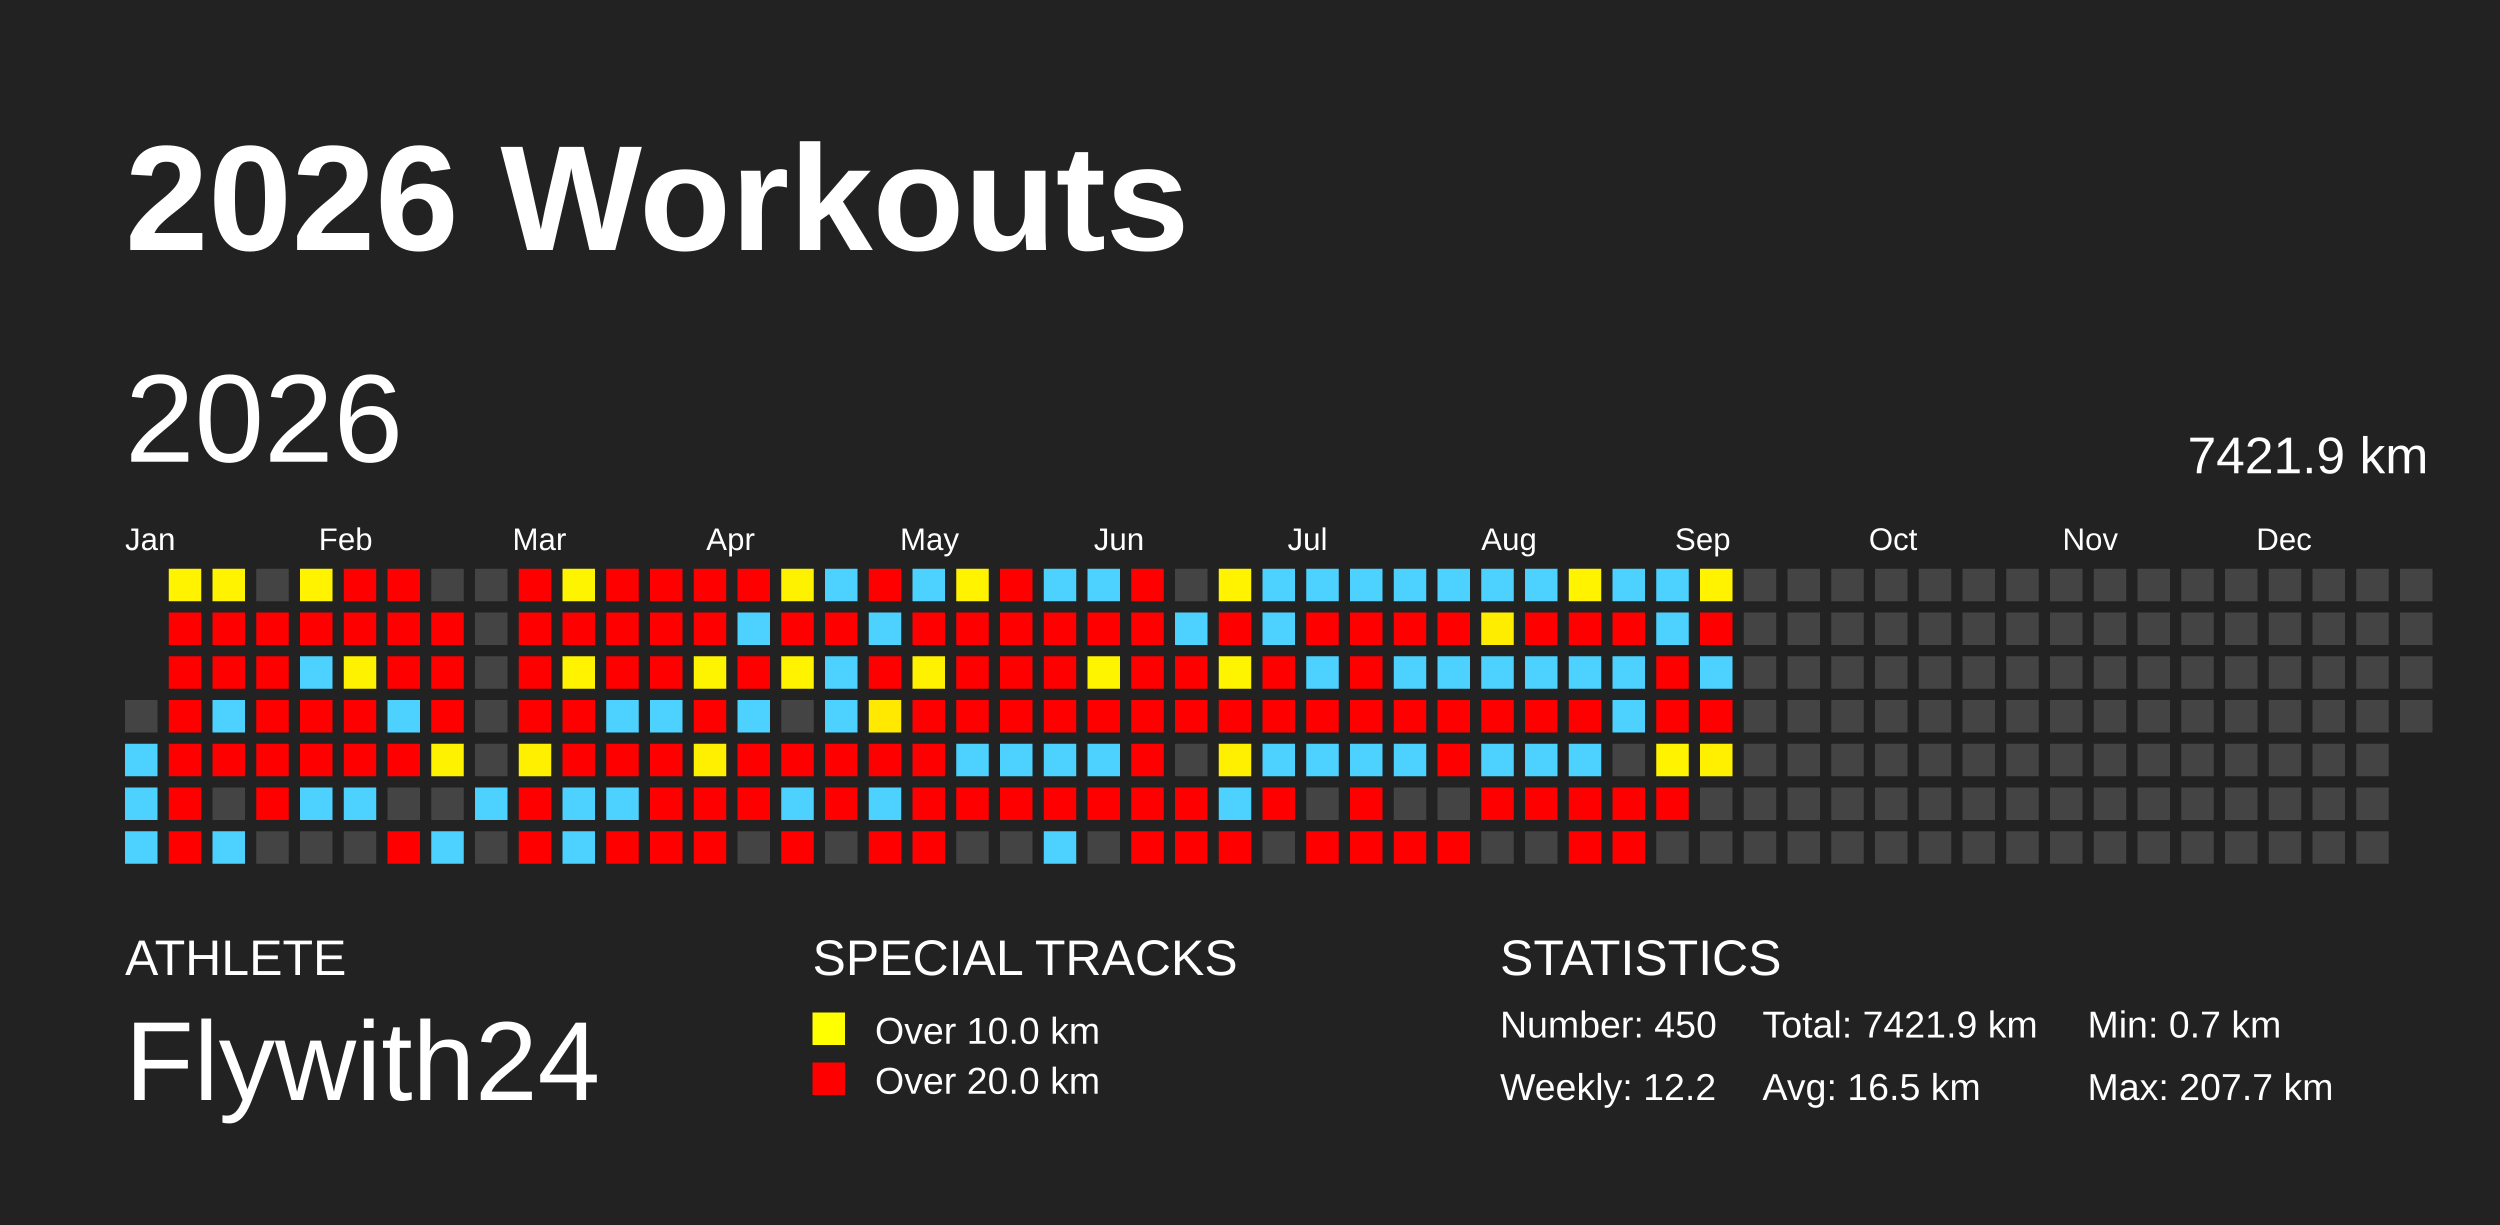
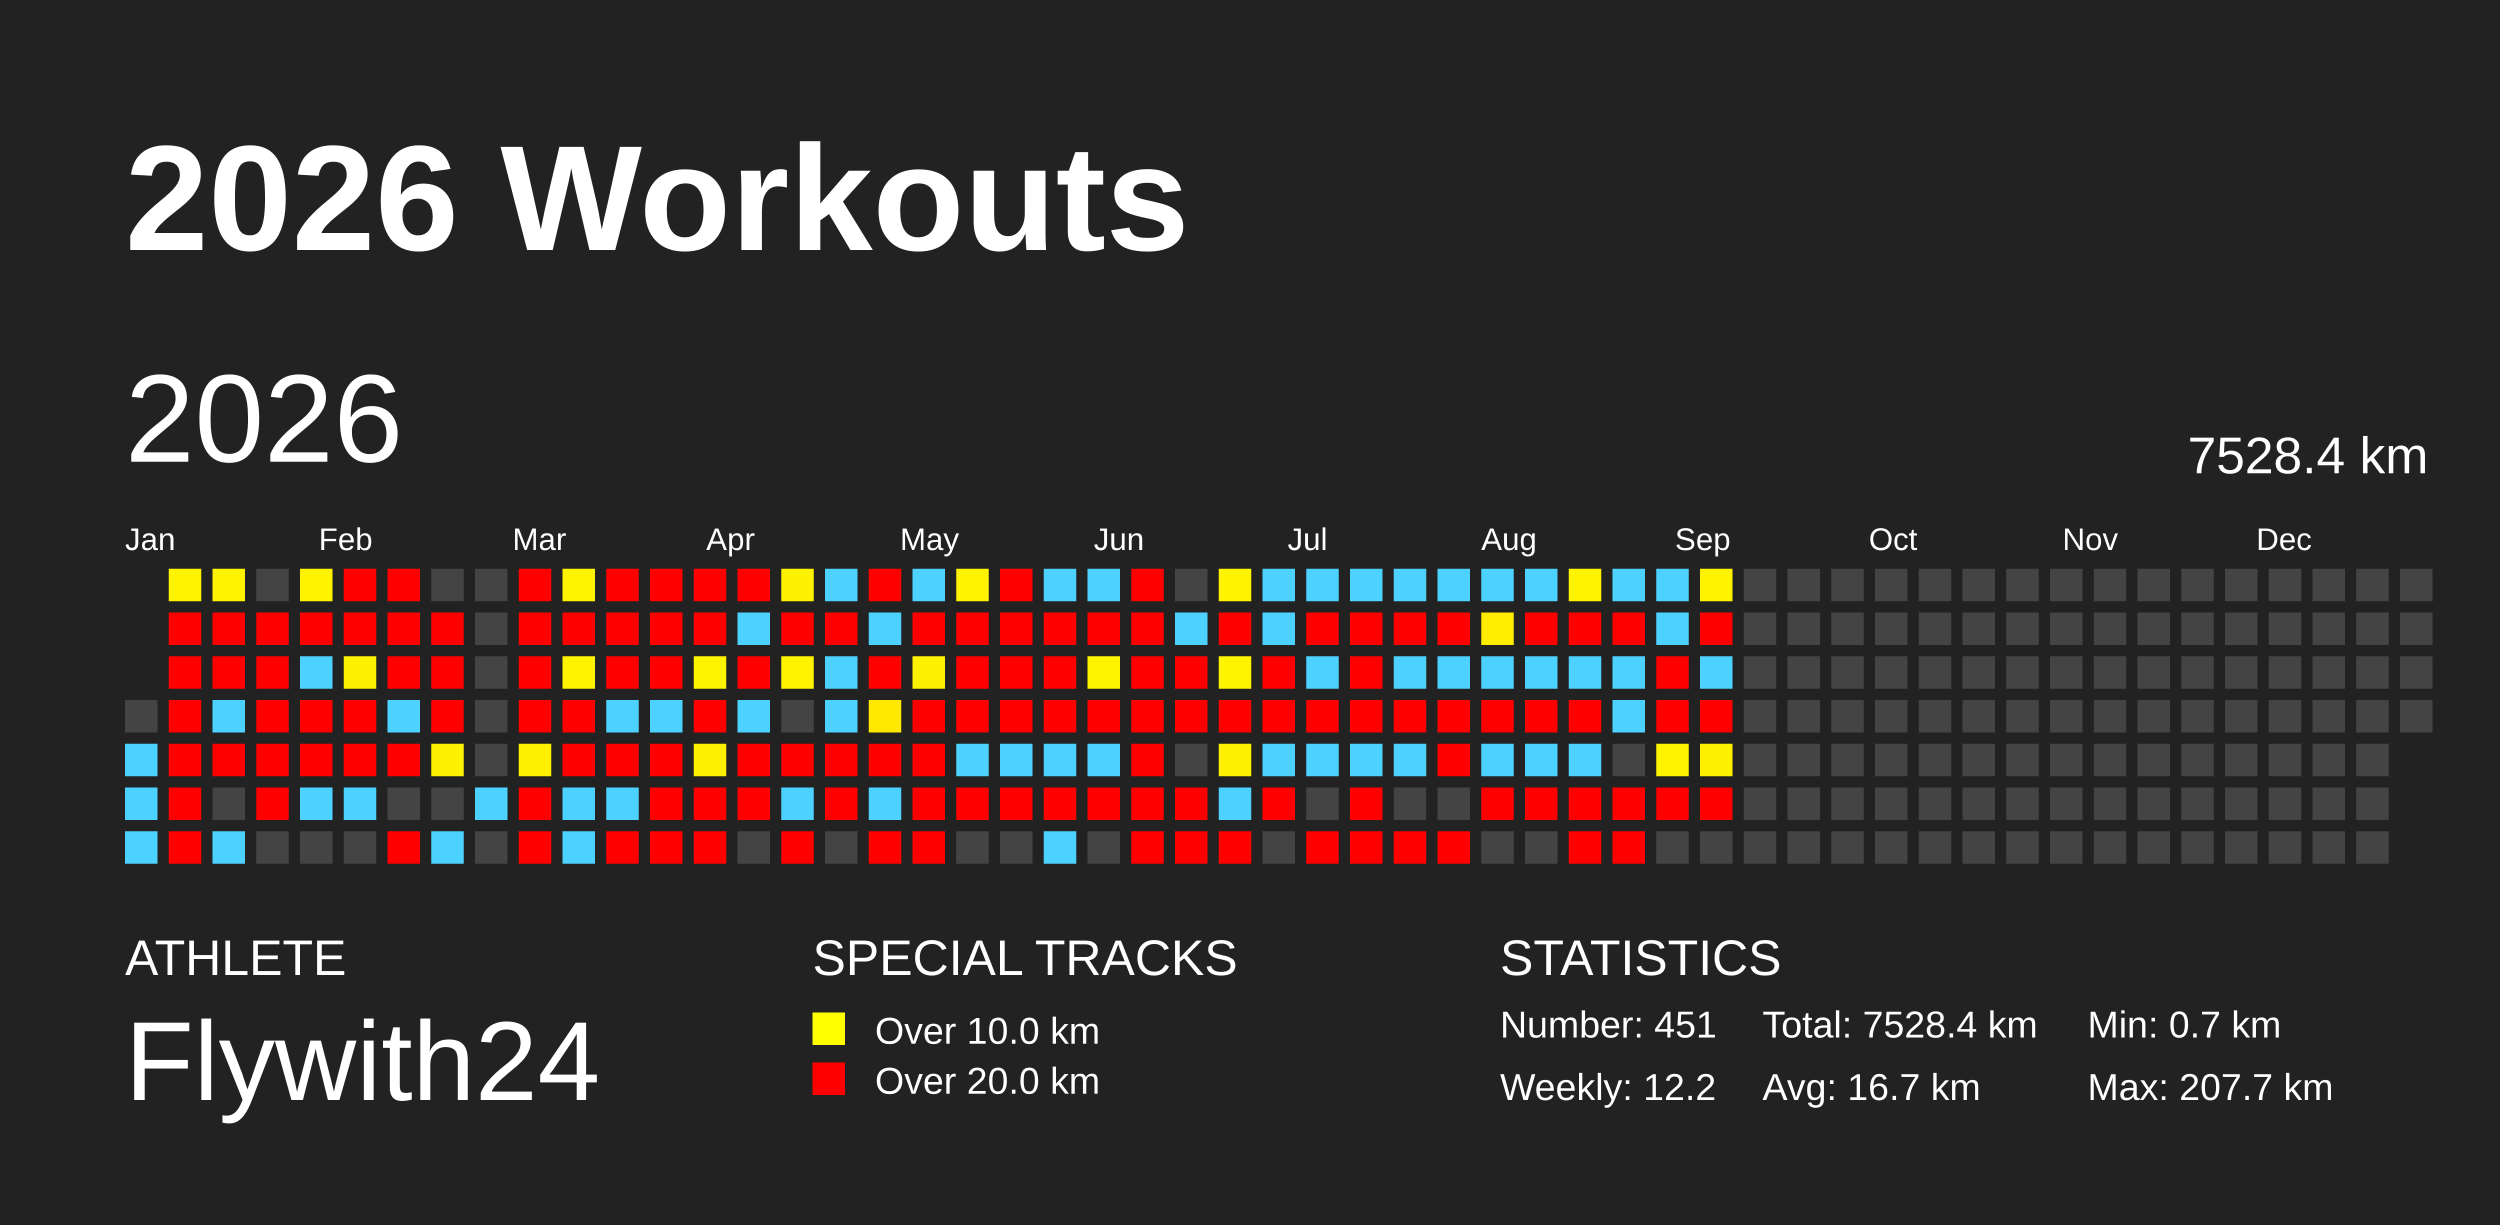
<svg xmlns="http://www.w3.org/2000/svg" baseProfile="full" height="98mm" version="1.1" viewBox="0,0,200,98" width="200mm">
  <defs />
  <rect fill="#222222" height="98" width="200" x="0" y="0" />
  <text fill="#FFFFFF" style="font-size:12px; font-family:Arial; font-weight:bold;" x="10" y="20">2026 Workouts</text>
  <text fill="#FFFFFF" style="font-size:4px; font-family:Arial" x="10" y="78">ATHLETE</text>
  <text fill="#FFFFFF" style="font-size:9px; font-family:Arial" x="10" y="88">Flywith24</text>
  <text fill="#FFFFFF" style="font-size:4px; font-family:Arial" x="65" y="78">SPECIAL TRACKS</text>
  <rect fill="yellow" height="2.6" width="2.6" x="65" y="81" />
  <text fill="#FFFFFF" style="font-size:3px; font-family:Arial" x="70" y="83.5">Over 10.0 km</text>
  <rect fill="red" height="2.6" width="2.6" x="65" y="85" />
  <text fill="#FFFFFF" style="font-size:3px; font-family:Arial" x="70" y="87.5">Over 20.0 km</text>
  <text fill="#FFFFFF" style="font-size:4px; font-family:Arial" x="120" y="78">STATISTICS</text>
-   <text fill="#FFFFFF" style="font-size:3px; font-family:Arial" x="120" y="83">Number: 450</text>
+   <text fill="#FFFFFF" style="font-size:3px; font-family:Arial" x="120" y="83">Number: 451</text>
  <text fill="#FFFFFF" style="font-size:3px; font-family:Arial" x="120" y="88">Weekly: 12.2</text>
-   <text fill="#FFFFFF" style="font-size:3px; font-family:Arial" x="141" y="83">Total: 7421.9 km</text>
-   <text fill="#FFFFFF" style="font-size:3px; font-family:Arial" x="141" y="88">Avg: 16.5 km</text>
+   <text fill="#FFFFFF" style="font-size:3px; font-family:Arial" x="141" y="83">Total: 7528.4 km</text>
+   <text fill="#FFFFFF" style="font-size:3px; font-family:Arial" x="141" y="88">Avg: 16.7 km</text>
  <text fill="#FFFFFF" style="font-size:3px; font-family:Arial" x="167" y="83">Min: 0.7 km</text>
  <text fill="#FFFFFF" style="font-size:3px; font-family:Arial" x="167" y="88">Max: 207.7 km</text>
  <text dominant-baseline="hanging" fill="#FFFFFF" style="font-size:10.0px; font-family:Arial;" x="10" y="30">2026</text>
-   <text dominant-baseline="hanging" fill="#FFFFFF" style="font-size:4.125px; font-family:Arial;" x="175" y="35">7421.9 km</text>
+   <text dominant-baseline="hanging" fill="#FFFFFF" style="font-size:4.125px; font-family:Arial;" x="175" y="35">7528.4 km</text>
  <text fill="#FFFFFF" style="font-size:2.5px; font-family:Arial" x="10.0" y="44">Jan</text>
  <text fill="#FFFFFF" style="font-size:2.5px; font-family:Arial" x="25.5" y="44">Feb</text>
  <text fill="#FFFFFF" style="font-size:2.5px; font-family:Arial" x="41.0" y="44">Mar</text>
  <text fill="#FFFFFF" style="font-size:2.5px; font-family:Arial" x="56.5" y="44">Apr</text>
  <text fill="#FFFFFF" style="font-size:2.5px; font-family:Arial" x="72.0" y="44">May</text>
  <text fill="#FFFFFF" style="font-size:2.5px; font-family:Arial" x="87.5" y="44">Jun</text>
  <text fill="#FFFFFF" style="font-size:2.5px; font-family:Arial" x="103.0" y="44">Jul</text>
  <text fill="#FFFFFF" style="font-size:2.5px; font-family:Arial" x="118.5" y="44">Aug</text>
  <text fill="#FFFFFF" style="font-size:2.5px; font-family:Arial" x="134.0" y="44">Sep</text>
  <text fill="#FFFFFF" style="font-size:2.5px; font-family:Arial" x="149.5" y="44">Oct</text>
  <text fill="#FFFFFF" style="font-size:2.5px; font-family:Arial" x="165.0" y="44">Nov</text>
  <text fill="#FFFFFF" style="font-size:2.5px; font-family:Arial" x="180.5" y="44">Dec</text>
  <rect fill="#444444" height="2.6" width="2.6" x="10.0" y="56.0" />
  <rect fill="#4dd2ff" height="2.6" width="2.6" x="10.0" y="59.5" />
  <rect fill="#4dd2ff" height="2.6" width="2.6" x="10.0" y="63.0" />
  <rect fill="#4dd2ff" height="2.6" width="2.6" x="10.0" y="66.5" />
  <rect fill="#fff300" height="2.6" width="2.6" x="13.5" y="45.5" />
  <rect fill="red" height="2.6" width="2.6" x="13.5" y="49.0" />
  <rect fill="red" height="2.6" width="2.6" x="13.5" y="52.5" />
  <rect fill="red" height="2.6" width="2.6" x="13.5" y="56.0" />
  <rect fill="red" height="2.6" width="2.6" x="13.5" y="59.5" />
  <rect fill="red" height="2.6" width="2.6" x="13.5" y="63.0" />
  <rect fill="red" height="2.6" width="2.6" x="13.5" y="66.5" />
  <rect fill="#fff300" height="2.6" width="2.6" x="17.0" y="45.5" />
  <rect fill="red" height="2.6" width="2.6" x="17.0" y="49.0" />
  <rect fill="red" height="2.6" width="2.6" x="17.0" y="52.5" />
  <rect fill="#4dd2ff" height="2.6" width="2.6" x="17.0" y="56.0" />
  <rect fill="red" height="2.6" width="2.6" x="17.0" y="59.5" />
  <rect fill="#444444" height="2.6" width="2.6" x="17.0" y="63.0" />
  <rect fill="#4dd2ff" height="2.6" width="2.6" x="17.0" y="66.5" />
  <rect fill="#444444" height="2.6" width="2.6" x="20.5" y="45.5" />
  <rect fill="red" height="2.6" width="2.6" x="20.5" y="49.0" />
  <rect fill="red" height="2.6" width="2.6" x="20.5" y="52.5" />
  <rect fill="red" height="2.6" width="2.6" x="20.5" y="56.0" />
  <rect fill="red" height="2.6" width="2.6" x="20.5" y="59.5" />
  <rect fill="red" height="2.6" width="2.6" x="20.5" y="63.0" />
  <rect fill="#444444" height="2.6" width="2.6" x="20.5" y="66.5" />
  <rect fill="#fff300" height="2.6" width="2.6" x="24.0" y="45.5" />
  <rect fill="red" height="2.6" width="2.6" x="24.0" y="49.0" />
  <rect fill="#4dd2ff" height="2.6" width="2.6" x="24.0" y="52.5" />
  <rect fill="red" height="2.6" width="2.6" x="24.0" y="56.0" />
  <rect fill="red" height="2.6" width="2.6" x="24.0" y="59.5" />
  <rect fill="#4dd2ff" height="2.6" width="2.6" x="24.0" y="63.0" />
  <rect fill="#444444" height="2.6" width="2.6" x="24.0" y="66.5" />
  <rect fill="red" height="2.6" width="2.6" x="27.5" y="45.5" />
  <rect fill="red" height="2.6" width="2.6" x="27.5" y="49.0" />
  <rect fill="#fff200" height="2.6" width="2.6" x="27.5" y="52.5" />
  <rect fill="red" height="2.6" width="2.6" x="27.5" y="56.0" />
  <rect fill="red" height="2.6" width="2.6" x="27.5" y="59.5" />
  <rect fill="#4dd2ff" height="2.6" width="2.6" x="27.5" y="63.0" />
  <rect fill="#444444" height="2.6" width="2.6" x="27.5" y="66.5" />
  <rect fill="red" height="2.6" width="2.6" x="31.0" y="45.5" />
  <rect fill="red" height="2.6" width="2.6" x="31.0" y="49.0" />
  <rect fill="red" height="2.6" width="2.6" x="31.0" y="52.5" />
  <rect fill="#4dd2ff" height="2.6" width="2.6" x="31.0" y="56.0" />
  <rect fill="red" height="2.6" width="2.6" x="31.0" y="59.5" />
  <rect fill="#444444" height="2.6" width="2.6" x="31.0" y="63.0" />
  <rect fill="red" height="2.6" width="2.6" x="31.0" y="66.5" />
  <rect fill="#444444" height="2.6" width="2.6" x="34.5" y="45.5" />
  <rect fill="red" height="2.6" width="2.6" x="34.5" y="49.0" />
  <rect fill="red" height="2.6" width="2.6" x="34.5" y="52.5" />
  <rect fill="red" height="2.6" width="2.6" x="34.5" y="56.0" />
  <rect fill="#fff200" height="2.6" width="2.6" x="34.5" y="59.5" />
  <rect fill="#444444" height="2.6" width="2.6" x="34.5" y="63.0" />
  <rect fill="#4dd2ff" height="2.6" width="2.6" x="34.5" y="66.5" />
  <rect fill="#444444" height="2.6" width="2.6" x="38.0" y="45.5" />
  <rect fill="#444444" height="2.6" width="2.6" x="38.0" y="49.0" />
  <rect fill="#444444" height="2.6" width="2.6" x="38.0" y="52.5" />
  <rect fill="#444444" height="2.6" width="2.6" x="38.0" y="56.0" />
  <rect fill="#444444" height="2.6" width="2.6" x="38.0" y="59.5" />
  <rect fill="#4dd2ff" height="2.6" width="2.6" x="38.0" y="63.0" />
  <rect fill="#444444" height="2.6" width="2.6" x="38.0" y="66.5" />
  <rect fill="red" height="2.6" width="2.6" x="41.5" y="45.5" />
  <rect fill="red" height="2.6" width="2.6" x="41.5" y="49.0" />
  <rect fill="red" height="2.6" width="2.6" x="41.5" y="52.5" />
  <rect fill="red" height="2.6" width="2.6" x="41.5" y="56.0" />
  <rect fill="#fff000" height="2.6" width="2.6" x="41.5" y="59.5" />
  <rect fill="red" height="2.6" width="2.6" x="41.5" y="63.0" />
  <rect fill="red" height="2.6" width="2.6" x="41.5" y="66.5" />
  <rect fill="#fff400" height="2.6" width="2.6" x="45.0" y="45.5" />
  <rect fill="red" height="2.6" width="2.6" x="45.0" y="49.0" />
  <rect fill="#fff300" height="2.6" width="2.6" x="45.0" y="52.5" />
  <rect fill="red" height="2.6" width="2.6" x="45.0" y="56.0" />
  <rect fill="red" height="2.6" width="2.6" x="45.0" y="59.5" />
  <rect fill="#4dd2ff" height="2.6" width="2.6" x="45.0" y="63.0" />
  <rect fill="#4dd2ff" height="2.6" width="2.6" x="45.0" y="66.5" />
  <rect fill="red" height="2.6" width="2.6" x="48.5" y="45.5" />
  <rect fill="red" height="2.6" width="2.6" x="48.5" y="49.0" />
  <rect fill="red" height="2.6" width="2.6" x="48.5" y="52.5" />
  <rect fill="#4dd2ff" height="2.6" width="2.6" x="48.5" y="56.0" />
  <rect fill="red" height="2.6" width="2.6" x="48.5" y="59.5" />
  <rect fill="#4dd2ff" height="2.6" width="2.6" x="48.5" y="63.0" />
  <rect fill="red" height="2.6" width="2.6" x="48.5" y="66.5" />
  <rect fill="red" height="2.6" width="2.6" x="52.0" y="45.5" />
  <rect fill="red" height="2.6" width="2.6" x="52.0" y="49.0" />
  <rect fill="red" height="2.6" width="2.6" x="52.0" y="52.5" />
  <rect fill="#4dd2ff" height="2.6" width="2.6" x="52.0" y="56.0" />
  <rect fill="red" height="2.6" width="2.6" x="52.0" y="59.5" />
  <rect fill="red" height="2.6" width="2.6" x="52.0" y="63.0" />
  <rect fill="red" height="2.6" width="2.6" x="52.0" y="66.5" />
  <rect fill="red" height="2.6" width="2.6" x="55.5" y="45.5" />
  <rect fill="red" height="2.6" width="2.6" x="55.5" y="49.0" />
  <rect fill="#fff400" height="2.6" width="2.6" x="55.5" y="52.5" />
  <rect fill="red" height="2.6" width="2.6" x="55.5" y="56.0" />
  <rect fill="#fff000" height="2.6" width="2.6" x="55.5" y="59.5" />
  <rect fill="red" height="2.6" width="2.6" x="55.5" y="63.0" />
  <rect fill="red" height="2.6" width="2.6" x="55.5" y="66.5" />
  <rect fill="red" height="2.6" width="2.6" x="59.0" y="45.5" />
  <rect fill="#4dd2ff" height="2.6" width="2.6" x="59.0" y="49.0" />
  <rect fill="red" height="2.6" width="2.6" x="59.0" y="52.5" />
  <rect fill="#4dd2ff" height="2.6" width="2.6" x="59.0" y="56.0" />
  <rect fill="red" height="2.6" width="2.6" x="59.0" y="59.5" />
  <rect fill="red" height="2.6" width="2.6" x="59.0" y="63.0" />
  <rect fill="#444444" height="2.6" width="2.6" x="59.0" y="66.5" />
  <rect fill="#fff200" height="2.6" width="2.6" x="62.5" y="45.5" />
  <rect fill="red" height="2.6" width="2.6" x="62.5" y="49.0" />
  <rect fill="#fff300" height="2.6" width="2.6" x="62.5" y="52.5" />
  <rect fill="#444444" height="2.6" width="2.6" x="62.5" y="56.0" />
  <rect fill="red" height="2.6" width="2.6" x="62.5" y="59.5" />
  <rect fill="#4dd2ff" height="2.6" width="2.6" x="62.5" y="63.0" />
  <rect fill="red" height="2.6" width="2.6" x="62.5" y="66.5" />
  <rect fill="#4dd2ff" height="2.6" width="2.6" x="66.0" y="45.5" />
  <rect fill="red" height="2.6" width="2.6" x="66.0" y="49.0" />
  <rect fill="#4dd2ff" height="2.6" width="2.6" x="66.0" y="52.5" />
  <rect fill="#4dd2ff" height="2.6" width="2.6" x="66.0" y="56.0" />
  <rect fill="red" height="2.6" width="2.6" x="66.0" y="59.5" />
  <rect fill="red" height="2.6" width="2.6" x="66.0" y="63.0" />
  <rect fill="#444444" height="2.6" width="2.6" x="66.0" y="66.5" />
  <rect fill="red" height="2.6" width="2.6" x="69.5" y="45.5" />
  <rect fill="#4dd2ff" height="2.6" width="2.6" x="69.5" y="49.0" />
  <rect fill="red" height="2.6" width="2.6" x="69.5" y="52.5" />
  <rect fill="#ffe900" height="2.6" width="2.6" x="69.5" y="56.0" />
  <rect fill="red" height="2.6" width="2.6" x="69.5" y="59.5" />
  <rect fill="#4dd2ff" height="2.6" width="2.6" x="69.5" y="63.0" />
  <rect fill="red" height="2.6" width="2.6" x="69.5" y="66.5" />
  <rect fill="#4dd2ff" height="2.6" width="2.6" x="73.0" y="45.5" />
  <rect fill="red" height="2.6" width="2.6" x="73.0" y="49.0" />
  <rect fill="#fff200" height="2.6" width="2.6" x="73.0" y="52.5" />
  <rect fill="red" height="2.6" width="2.6" x="73.0" y="56.0" />
  <rect fill="red" height="2.6" width="2.6" x="73.0" y="59.5" />
  <rect fill="red" height="2.6" width="2.6" x="73.0" y="63.0" />
  <rect fill="red" height="2.6" width="2.6" x="73.0" y="66.5" />
  <rect fill="#fff300" height="2.6" width="2.6" x="76.5" y="45.5" />
  <rect fill="red" height="2.6" width="2.6" x="76.5" y="49.0" />
  <rect fill="red" height="2.6" width="2.6" x="76.5" y="52.5" />
  <rect fill="red" height="2.6" width="2.6" x="76.5" y="56.0" />
  <rect fill="#4dd2ff" height="2.6" width="2.6" x="76.5" y="59.5" />
  <rect fill="red" height="2.6" width="2.6" x="76.5" y="63.0" />
  <rect fill="#444444" height="2.6" width="2.6" x="76.5" y="66.5" />
  <rect fill="red" height="2.6" width="2.6" x="80.0" y="45.5" />
  <rect fill="red" height="2.6" width="2.6" x="80.0" y="49.0" />
  <rect fill="red" height="2.6" width="2.6" x="80.0" y="52.5" />
  <rect fill="red" height="2.6" width="2.6" x="80.0" y="56.0" />
  <rect fill="#4dd2ff" height="2.6" width="2.6" x="80.0" y="59.5" />
  <rect fill="red" height="2.6" width="2.6" x="80.0" y="63.0" />
  <rect fill="#444444" height="2.6" width="2.6" x="80.0" y="66.5" />
  <rect fill="#4dd2ff" height="2.6" width="2.6" x="83.5" y="45.5" />
  <rect fill="red" height="2.6" width="2.6" x="83.5" y="49.0" />
  <rect fill="red" height="2.6" width="2.6" x="83.5" y="52.5" />
  <rect fill="red" height="2.6" width="2.6" x="83.5" y="56.0" />
  <rect fill="#4dd2ff" height="2.6" width="2.6" x="83.5" y="59.5" />
  <rect fill="red" height="2.6" width="2.6" x="83.5" y="63.0" />
  <rect fill="#4dd2ff" height="2.6" width="2.6" x="83.5" y="66.5" />
  <rect fill="#4dd2ff" height="2.6" width="2.6" x="87.0" y="45.5" />
  <rect fill="red" height="2.6" width="2.6" x="87.0" y="49.0" />
  <rect fill="#fff400" height="2.6" width="2.6" x="87.0" y="52.5" />
  <rect fill="red" height="2.6" width="2.6" x="87.0" y="56.0" />
  <rect fill="#4dd2ff" height="2.6" width="2.6" x="87.0" y="59.5" />
  <rect fill="red" height="2.6" width="2.6" x="87.0" y="63.0" />
  <rect fill="#444444" height="2.6" width="2.6" x="87.0" y="66.5" />
  <rect fill="red" height="2.6" width="2.6" x="90.5" y="45.5" />
  <rect fill="red" height="2.6" width="2.6" x="90.5" y="49.0" />
  <rect fill="red" height="2.6" width="2.6" x="90.5" y="52.5" />
  <rect fill="red" height="2.6" width="2.6" x="90.5" y="56.0" />
  <rect fill="red" height="2.6" width="2.6" x="90.5" y="59.5" />
  <rect fill="red" height="2.6" width="2.6" x="90.5" y="63.0" />
  <rect fill="red" height="2.6" width="2.6" x="90.5" y="66.5" />
  <rect fill="#444444" height="2.6" width="2.6" x="94.0" y="45.5" />
  <rect fill="#4dd2ff" height="2.6" width="2.6" x="94.0" y="49.0" />
  <rect fill="red" height="2.6" width="2.6" x="94.0" y="52.5" />
  <rect fill="red" height="2.6" width="2.6" x="94.0" y="56.0" />
  <rect fill="#444444" height="2.6" width="2.6" x="94.0" y="59.5" />
  <rect fill="red" height="2.6" width="2.6" x="94.0" y="63.0" />
  <rect fill="red" height="2.6" width="2.6" x="94.0" y="66.5" />
  <rect fill="#fff300" height="2.6" width="2.6" x="97.5" y="45.5" />
  <rect fill="red" height="2.6" width="2.6" x="97.5" y="49.0" />
  <rect fill="#fff400" height="2.6" width="2.6" x="97.5" y="52.5" />
  <rect fill="red" height="2.6" width="2.6" x="97.5" y="56.0" />
  <rect fill="#fff000" height="2.6" width="2.6" x="97.5" y="59.5" />
  <rect fill="#4dd2ff" height="2.6" width="2.6" x="97.5" y="63.0" />
  <rect fill="red" height="2.6" width="2.6" x="97.5" y="66.5" />
  <rect fill="#4dd2ff" height="2.6" width="2.6" x="101.0" y="45.5" />
  <rect fill="#4dd2ff" height="2.6" width="2.6" x="101.0" y="49.0" />
  <rect fill="red" height="2.6" width="2.6" x="101.0" y="52.5" />
  <rect fill="red" height="2.6" width="2.6" x="101.0" y="56.0" />
  <rect fill="#4dd2ff" height="2.6" width="2.6" x="101.0" y="59.5" />
  <rect fill="red" height="2.6" width="2.6" x="101.0" y="63.0" />
  <rect fill="#444444" height="2.6" width="2.6" x="101.0" y="66.5" />
  <rect fill="#4dd2ff" height="2.6" width="2.6" x="104.5" y="45.5" />
  <rect fill="red" height="2.6" width="2.6" x="104.5" y="49.0" />
  <rect fill="#4dd2ff" height="2.6" width="2.6" x="104.5" y="52.5" />
  <rect fill="red" height="2.6" width="2.6" x="104.5" y="56.0" />
  <rect fill="#4dd2ff" height="2.6" width="2.6" x="104.5" y="59.5" />
  <rect fill="#444444" height="2.6" width="2.6" x="104.5" y="63.0" />
  <rect fill="red" height="2.6" width="2.6" x="104.5" y="66.5" />
  <rect fill="#4dd2ff" height="2.6" width="2.6" x="108.0" y="45.5" />
  <rect fill="red" height="2.6" width="2.6" x="108.0" y="49.0" />
  <rect fill="red" height="2.6" width="2.6" x="108.0" y="52.5" />
  <rect fill="red" height="2.6" width="2.6" x="108.0" y="56.0" />
  <rect fill="#4dd2ff" height="2.6" width="2.6" x="108.0" y="59.5" />
  <rect fill="red" height="2.6" width="2.6" x="108.0" y="63.0" />
  <rect fill="red" height="2.6" width="2.6" x="108.0" y="66.5" />
  <rect fill="#4dd2ff" height="2.6" width="2.6" x="111.5" y="45.5" />
  <rect fill="red" height="2.6" width="2.6" x="111.5" y="49.0" />
  <rect fill="#4dd2ff" height="2.6" width="2.6" x="111.5" y="52.5" />
  <rect fill="red" height="2.6" width="2.6" x="111.5" y="56.0" />
  <rect fill="#4dd2ff" height="2.6" width="2.6" x="111.5" y="59.5" />
  <rect fill="#444444" height="2.6" width="2.6" x="111.5" y="63.0" />
  <rect fill="red" height="2.6" width="2.6" x="111.5" y="66.5" />
  <rect fill="#4dd2ff" height="2.6" width="2.6" x="115.0" y="45.5" />
  <rect fill="red" height="2.6" width="2.6" x="115.0" y="49.0" />
  <rect fill="#4dd2ff" height="2.6" width="2.6" x="115.0" y="52.5" />
  <rect fill="red" height="2.6" width="2.6" x="115.0" y="56.0" />
  <rect fill="red" height="2.6" width="2.6" x="115.0" y="59.5" />
  <rect fill="#444444" height="2.6" width="2.6" x="115.0" y="63.0" />
  <rect fill="red" height="2.6" width="2.6" x="115.0" y="66.5" />
  <rect fill="#4dd2ff" height="2.6" width="2.6" x="118.5" y="45.5" />
  <rect fill="#ffed00" height="2.6" width="2.6" x="118.5" y="49.0" />
  <rect fill="#4dd2ff" height="2.6" width="2.6" x="118.5" y="52.5" />
  <rect fill="red" height="2.6" width="2.6" x="118.5" y="56.0" />
  <rect fill="#4dd2ff" height="2.6" width="2.6" x="118.5" y="59.5" />
  <rect fill="red" height="2.6" width="2.6" x="118.5" y="63.0" />
  <rect fill="#444444" height="2.6" width="2.6" x="118.5" y="66.5" />
  <rect fill="#4dd2ff" height="2.6" width="2.6" x="122.0" y="45.5" />
  <rect fill="red" height="2.6" width="2.6" x="122.0" y="49.0" />
  <rect fill="#4dd2ff" height="2.6" width="2.6" x="122.0" y="52.5" />
  <rect fill="red" height="2.6" width="2.6" x="122.0" y="56.0" />
  <rect fill="#4dd2ff" height="2.6" width="2.6" x="122.0" y="59.5" />
  <rect fill="red" height="2.6" width="2.6" x="122.0" y="63.0" />
  <rect fill="#444444" height="2.6" width="2.6" x="122.0" y="66.5" />
  <rect fill="#fff300" height="2.6" width="2.6" x="125.5" y="45.5" />
  <rect fill="red" height="2.6" width="2.6" x="125.5" y="49.0" />
  <rect fill="#4dd2ff" height="2.6" width="2.6" x="125.5" y="52.5" />
  <rect fill="red" height="2.6" width="2.6" x="125.5" y="56.0" />
  <rect fill="#4dd2ff" height="2.6" width="2.6" x="125.5" y="59.5" />
  <rect fill="red" height="2.6" width="2.6" x="125.5" y="63.0" />
  <rect fill="red" height="2.6" width="2.6" x="125.5" y="66.5" />
  <rect fill="#4dd2ff" height="2.6" width="2.6" x="129.0" y="45.5" />
  <rect fill="red" height="2.6" width="2.6" x="129.0" y="49.0" />
  <rect fill="#4dd2ff" height="2.6" width="2.6" x="129.0" y="52.5" />
  <rect fill="#4dd2ff" height="2.6" width="2.6" x="129.0" y="56.0" />
  <rect fill="#444444" height="2.6" width="2.6" x="129.0" y="59.5" />
  <rect fill="red" height="2.6" width="2.6" x="129.0" y="63.0" />
  <rect fill="red" height="2.6" width="2.6" x="129.0" y="66.5" />
  <rect fill="#4dd2ff" height="2.6" width="2.6" x="132.5" y="45.5" />
  <rect fill="#4dd2ff" height="2.6" width="2.6" x="132.5" y="49.0" />
  <rect fill="red" height="2.6" width="2.6" x="132.5" y="52.5" />
  <rect fill="red" height="2.6" width="2.6" x="132.5" y="56.0" />
  <rect fill="#fff300" height="2.6" width="2.6" x="132.5" y="59.5" />
  <rect fill="red" height="2.6" width="2.6" x="132.5" y="63.0" />
  <rect fill="#444444" height="2.6" width="2.6" x="132.5" y="66.5" />
  <rect fill="#fff300" height="2.6" width="2.6" x="136.0" y="45.5" />
  <rect fill="red" height="2.6" width="2.6" x="136.0" y="49.0" />
  <rect fill="#4dd2ff" height="2.6" width="2.6" x="136.0" y="52.5" />
  <rect fill="red" height="2.6" width="2.6" x="136.0" y="56.0" />
  <rect fill="#fff000" height="2.6" width="2.6" x="136.0" y="59.5" />
-   <rect fill="#444444" height="2.6" width="2.6" x="136.0" y="63.0" />
+   <rect fill="red" height="2.6" width="2.6" x="136.0" y="63.0" />
  <rect fill="#444444" height="2.6" width="2.6" x="136.0" y="66.5" />
  <rect fill="#444444" height="2.6" width="2.6" x="139.5" y="45.5" />
  <rect fill="#444444" height="2.6" width="2.6" x="139.5" y="49.0" />
  <rect fill="#444444" height="2.6" width="2.6" x="139.5" y="52.5" />
  <rect fill="#444444" height="2.6" width="2.6" x="139.5" y="56.0" />
  <rect fill="#444444" height="2.6" width="2.6" x="139.5" y="59.5" />
  <rect fill="#444444" height="2.6" width="2.6" x="139.5" y="63.0" />
  <rect fill="#444444" height="2.6" width="2.6" x="139.5" y="66.5" />
  <rect fill="#444444" height="2.6" width="2.6" x="143.0" y="45.5" />
  <rect fill="#444444" height="2.6" width="2.6" x="143.0" y="49.0" />
  <rect fill="#444444" height="2.6" width="2.6" x="143.0" y="52.5" />
  <rect fill="#444444" height="2.6" width="2.6" x="143.0" y="56.0" />
  <rect fill="#444444" height="2.6" width="2.6" x="143.0" y="59.5" />
  <rect fill="#444444" height="2.6" width="2.6" x="143.0" y="63.0" />
  <rect fill="#444444" height="2.6" width="2.6" x="143.0" y="66.5" />
  <rect fill="#444444" height="2.6" width="2.6" x="146.5" y="45.5" />
  <rect fill="#444444" height="2.6" width="2.6" x="146.5" y="49.0" />
  <rect fill="#444444" height="2.6" width="2.6" x="146.5" y="52.5" />
  <rect fill="#444444" height="2.6" width="2.6" x="146.5" y="56.0" />
  <rect fill="#444444" height="2.6" width="2.6" x="146.5" y="59.5" />
  <rect fill="#444444" height="2.6" width="2.6" x="146.5" y="63.0" />
  <rect fill="#444444" height="2.6" width="2.6" x="146.5" y="66.5" />
  <rect fill="#444444" height="2.6" width="2.6" x="150.0" y="45.5" />
  <rect fill="#444444" height="2.6" width="2.6" x="150.0" y="49.0" />
  <rect fill="#444444" height="2.6" width="2.6" x="150.0" y="52.5" />
  <rect fill="#444444" height="2.6" width="2.6" x="150.0" y="56.0" />
  <rect fill="#444444" height="2.6" width="2.6" x="150.0" y="59.5" />
  <rect fill="#444444" height="2.6" width="2.6" x="150.0" y="63.0" />
  <rect fill="#444444" height="2.6" width="2.6" x="150.0" y="66.5" />
  <rect fill="#444444" height="2.6" width="2.6" x="153.5" y="45.5" />
  <rect fill="#444444" height="2.6" width="2.6" x="153.5" y="49.0" />
  <rect fill="#444444" height="2.6" width="2.6" x="153.5" y="52.5" />
  <rect fill="#444444" height="2.6" width="2.6" x="153.5" y="56.0" />
  <rect fill="#444444" height="2.6" width="2.6" x="153.5" y="59.5" />
  <rect fill="#444444" height="2.6" width="2.6" x="153.5" y="63.0" />
  <rect fill="#444444" height="2.6" width="2.6" x="153.5" y="66.5" />
  <rect fill="#444444" height="2.6" width="2.6" x="157.0" y="45.5" />
  <rect fill="#444444" height="2.6" width="2.6" x="157.0" y="49.0" />
  <rect fill="#444444" height="2.6" width="2.6" x="157.0" y="52.5" />
  <rect fill="#444444" height="2.6" width="2.6" x="157.0" y="56.0" />
  <rect fill="#444444" height="2.6" width="2.6" x="157.0" y="59.5" />
  <rect fill="#444444" height="2.6" width="2.6" x="157.0" y="63.0" />
  <rect fill="#444444" height="2.6" width="2.6" x="157.0" y="66.5" />
  <rect fill="#444444" height="2.6" width="2.6" x="160.5" y="45.5" />
  <rect fill="#444444" height="2.6" width="2.6" x="160.5" y="49.0" />
  <rect fill="#444444" height="2.6" width="2.6" x="160.5" y="52.5" />
  <rect fill="#444444" height="2.6" width="2.6" x="160.5" y="56.0" />
  <rect fill="#444444" height="2.6" width="2.6" x="160.5" y="59.5" />
  <rect fill="#444444" height="2.6" width="2.6" x="160.5" y="63.0" />
  <rect fill="#444444" height="2.6" width="2.6" x="160.5" y="66.5" />
  <rect fill="#444444" height="2.6" width="2.6" x="164.0" y="45.5" />
  <rect fill="#444444" height="2.6" width="2.6" x="164.0" y="49.0" />
  <rect fill="#444444" height="2.6" width="2.6" x="164.0" y="52.5" />
  <rect fill="#444444" height="2.6" width="2.6" x="164.0" y="56.0" />
  <rect fill="#444444" height="2.6" width="2.6" x="164.0" y="59.5" />
  <rect fill="#444444" height="2.6" width="2.6" x="164.0" y="63.0" />
  <rect fill="#444444" height="2.6" width="2.6" x="164.0" y="66.5" />
  <rect fill="#444444" height="2.6" width="2.6" x="167.5" y="45.5" />
  <rect fill="#444444" height="2.6" width="2.6" x="167.5" y="49.0" />
  <rect fill="#444444" height="2.6" width="2.6" x="167.5" y="52.5" />
  <rect fill="#444444" height="2.6" width="2.6" x="167.5" y="56.0" />
  <rect fill="#444444" height="2.6" width="2.6" x="167.5" y="59.5" />
  <rect fill="#444444" height="2.6" width="2.6" x="167.5" y="63.0" />
  <rect fill="#444444" height="2.6" width="2.6" x="167.5" y="66.5" />
  <rect fill="#444444" height="2.6" width="2.6" x="171.0" y="45.5" />
  <rect fill="#444444" height="2.6" width="2.6" x="171.0" y="49.0" />
  <rect fill="#444444" height="2.6" width="2.6" x="171.0" y="52.5" />
  <rect fill="#444444" height="2.6" width="2.6" x="171.0" y="56.0" />
  <rect fill="#444444" height="2.6" width="2.6" x="171.0" y="59.5" />
  <rect fill="#444444" height="2.6" width="2.6" x="171.0" y="63.0" />
  <rect fill="#444444" height="2.6" width="2.6" x="171.0" y="66.5" />
  <rect fill="#444444" height="2.6" width="2.6" x="174.5" y="45.5" />
  <rect fill="#444444" height="2.6" width="2.6" x="174.5" y="49.0" />
  <rect fill="#444444" height="2.6" width="2.6" x="174.5" y="52.5" />
  <rect fill="#444444" height="2.6" width="2.6" x="174.5" y="56.0" />
  <rect fill="#444444" height="2.6" width="2.6" x="174.5" y="59.5" />
  <rect fill="#444444" height="2.6" width="2.6" x="174.5" y="63.0" />
  <rect fill="#444444" height="2.6" width="2.6" x="174.5" y="66.5" />
  <rect fill="#444444" height="2.6" width="2.6" x="178.0" y="45.5" />
  <rect fill="#444444" height="2.6" width="2.6" x="178.0" y="49.0" />
  <rect fill="#444444" height="2.6" width="2.6" x="178.0" y="52.5" />
  <rect fill="#444444" height="2.6" width="2.6" x="178.0" y="56.0" />
  <rect fill="#444444" height="2.6" width="2.6" x="178.0" y="59.5" />
  <rect fill="#444444" height="2.6" width="2.6" x="178.0" y="63.0" />
  <rect fill="#444444" height="2.6" width="2.6" x="178.0" y="66.5" />
  <rect fill="#444444" height="2.6" width="2.6" x="181.5" y="45.5" />
  <rect fill="#444444" height="2.6" width="2.6" x="181.5" y="49.0" />
  <rect fill="#444444" height="2.6" width="2.6" x="181.5" y="52.5" />
  <rect fill="#444444" height="2.6" width="2.6" x="181.5" y="56.0" />
  <rect fill="#444444" height="2.6" width="2.6" x="181.5" y="59.5" />
  <rect fill="#444444" height="2.6" width="2.6" x="181.5" y="63.0" />
  <rect fill="#444444" height="2.6" width="2.6" x="181.5" y="66.5" />
  <rect fill="#444444" height="2.6" width="2.6" x="185.0" y="45.5" />
  <rect fill="#444444" height="2.6" width="2.6" x="185.0" y="49.0" />
  <rect fill="#444444" height="2.6" width="2.6" x="185.0" y="52.5" />
  <rect fill="#444444" height="2.6" width="2.6" x="185.0" y="56.0" />
  <rect fill="#444444" height="2.6" width="2.6" x="185.0" y="59.5" />
  <rect fill="#444444" height="2.6" width="2.6" x="185.0" y="63.0" />
  <rect fill="#444444" height="2.6" width="2.6" x="185.0" y="66.5" />
  <rect fill="#444444" height="2.6" width="2.6" x="188.5" y="45.5" />
  <rect fill="#444444" height="2.6" width="2.6" x="188.5" y="49.0" />
  <rect fill="#444444" height="2.6" width="2.6" x="188.5" y="52.5" />
  <rect fill="#444444" height="2.6" width="2.6" x="188.5" y="56.0" />
  <rect fill="#444444" height="2.6" width="2.6" x="188.5" y="59.5" />
  <rect fill="#444444" height="2.6" width="2.6" x="188.5" y="63.0" />
  <rect fill="#444444" height="2.6" width="2.6" x="188.5" y="66.5" />
  <rect fill="#444444" height="2.6" width="2.6" x="192.0" y="45.5" />
  <rect fill="#444444" height="2.6" width="2.6" x="192.0" y="49.0" />
  <rect fill="#444444" height="2.6" width="2.6" x="192.0" y="52.5" />
  <rect fill="#444444" height="2.6" width="2.6" x="192.0" y="56.0" />
</svg>
